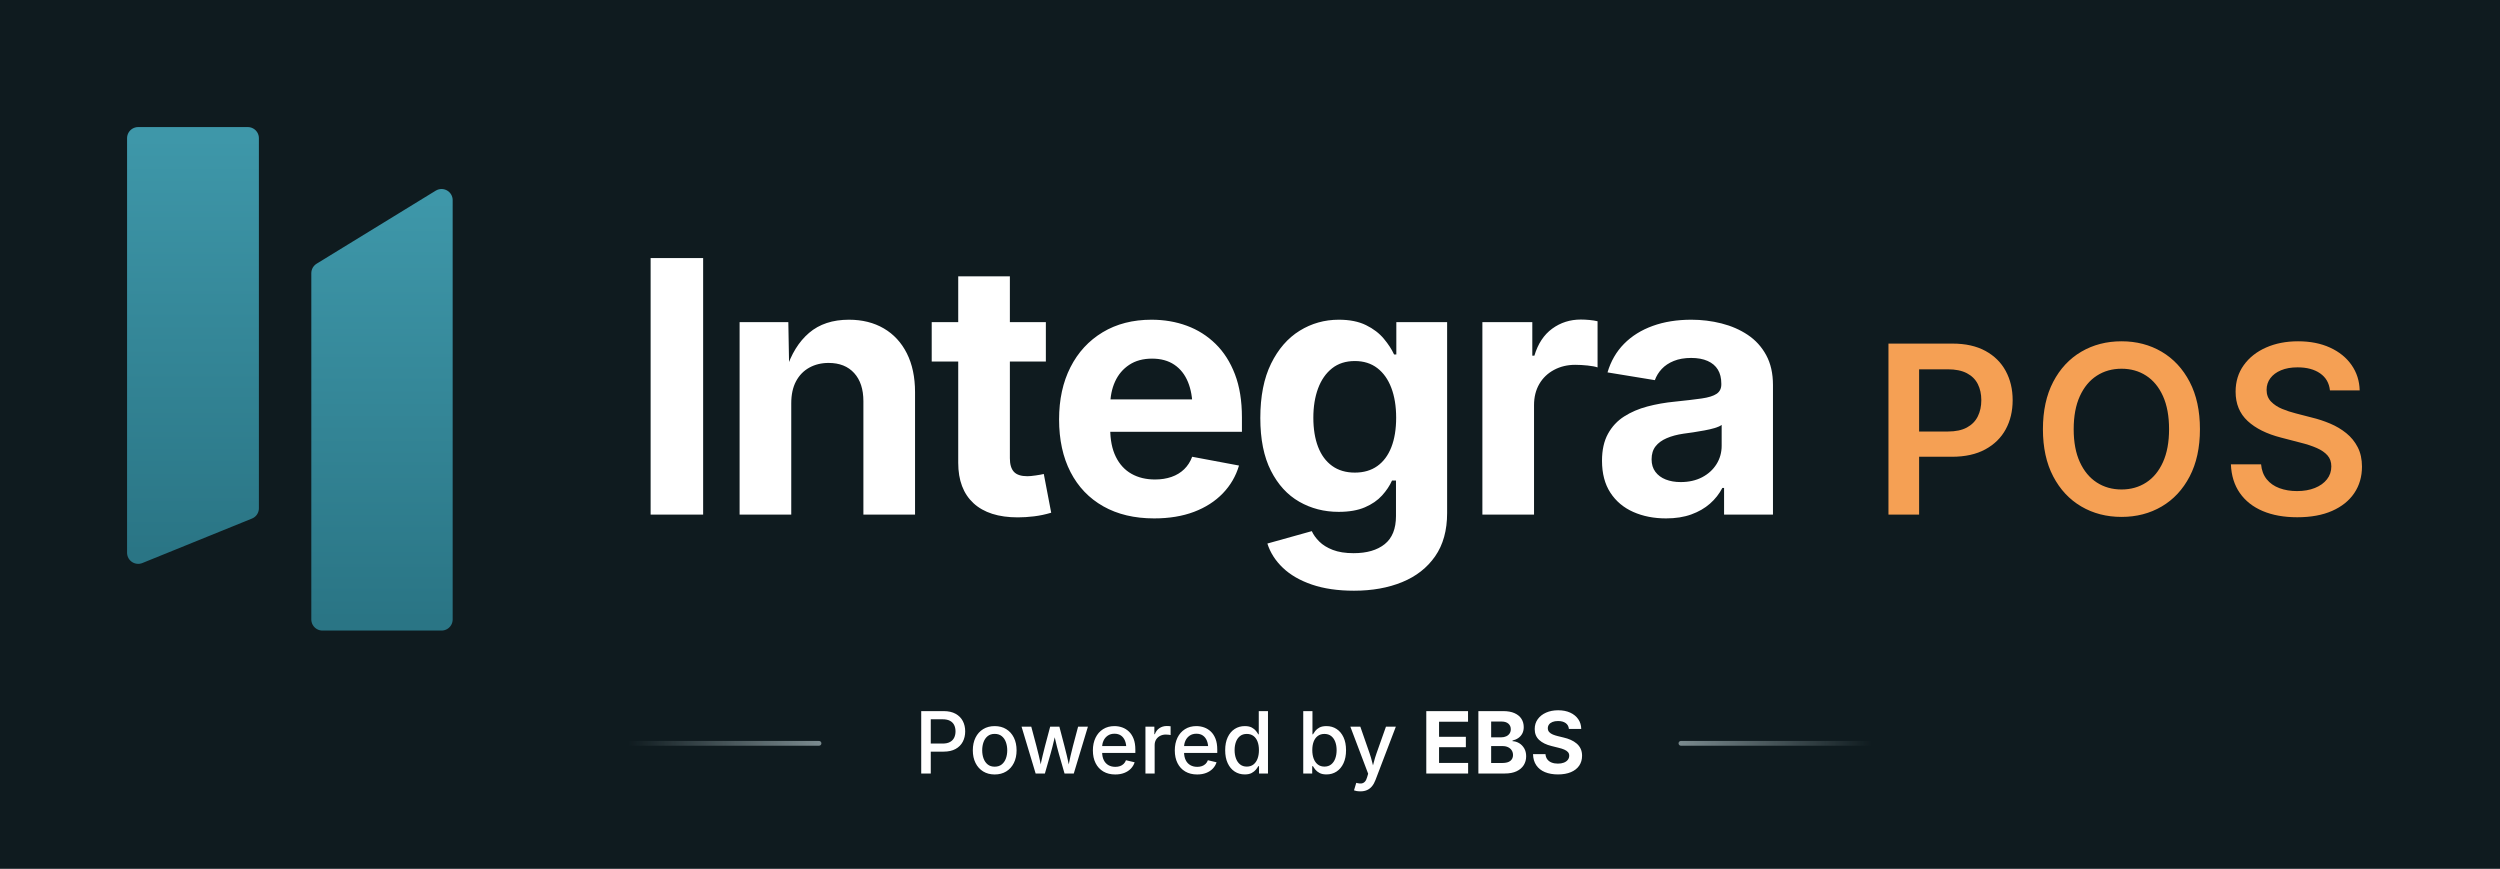
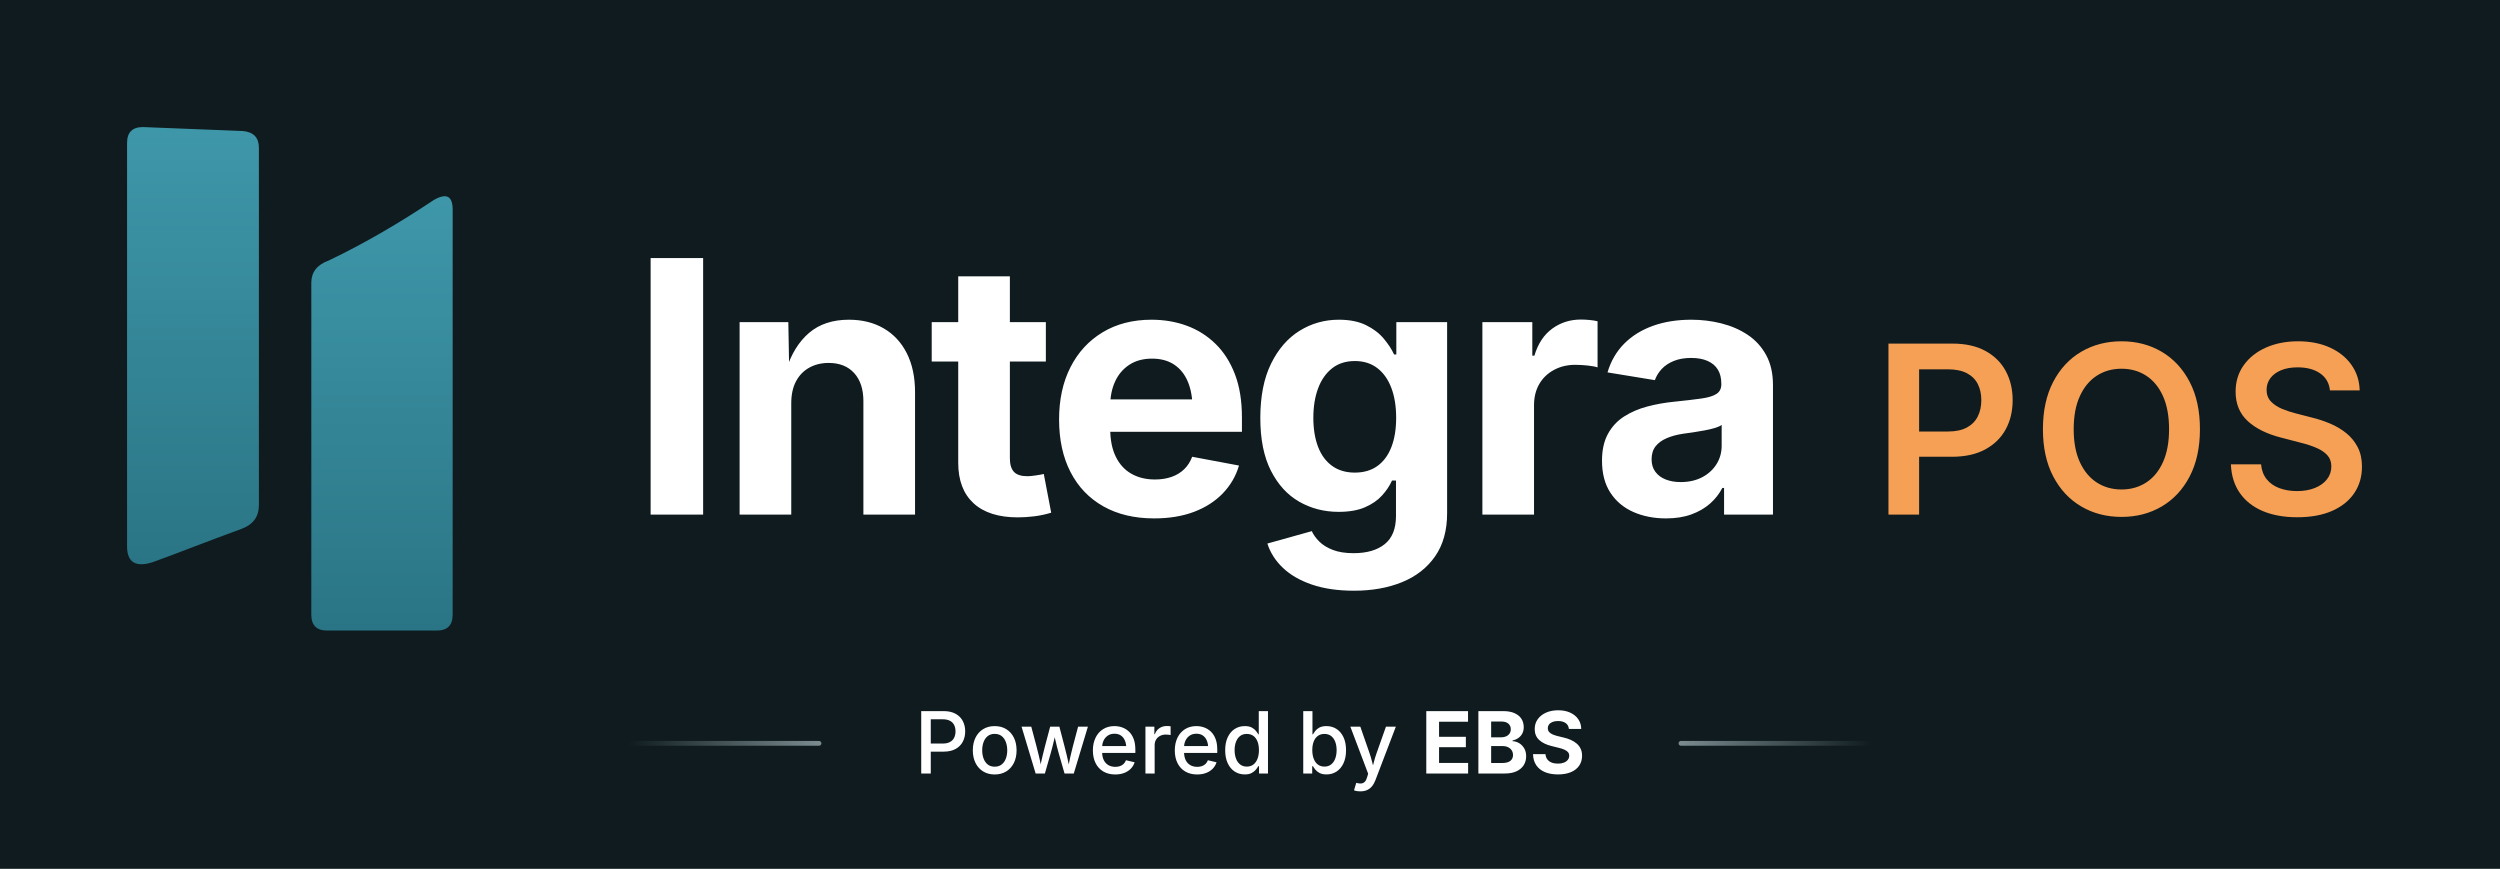
<svg xmlns="http://www.w3.org/2000/svg" viewBox="0 0 1574 547" width="1574" height="547">
  <defs>
    <linearGradient id="ig" x1="0" y1="0" x2="0" y2="1">
      <stop offset="0" stop-color="#3E97A9" />
      <stop offset="1" stop-color="#2A7585" />
    </linearGradient>
    <linearGradient id="lg1" gradientUnits="userSpaceOnUse" x1="395.649" y1="0" x2="515.649" y2="0">
      <stop offset="0" stop-color="#7A8A8E" stop-opacity="0" />
      <stop offset="1" stop-color="#7A8A8E" />
    </linearGradient>
    <linearGradient id="lg2" gradientUnits="userSpaceOnUse" x1="1058.315" y1="0" x2="1178.315" y2="0">
      <stop offset="0" stop-color="#7A8A8E" />
      <stop offset="1" stop-color="#7A8A8E" stop-opacity="0" />
    </linearGradient>
  </defs>
  <rect width="1574" height="547" fill="#0F1B1F" />
-   <polygon points="87,87 156,87 156,320 87,348" fill="url(#ig)" stroke="url(#ig)" stroke-width="14" stroke-linejoin="round" />
-   <polygon points="203,172 278,126 278,390 203,390" fill="url(#ig)" stroke="url(#ig)" stroke-width="14" stroke-linejoin="round" />
+   <path fill="url(#ig)" d="M90,80 L153,82.5 Q163,83.5 163,93 L163,318 Q163,329 152,333 C130,341 110,349 96,354 Q80,359 80,344 L80,90 Q80,80 90,80 Z" />
+   <path fill="url(#ig)" d="M196,178 Q196,168 207,164 C230,153 252,140 273,126 Q285,119 285,132 L285,387 Q285,397 275,397 L206,397 Q196,397 196,387 Z" />
  <path d="M442.695 162.486V324.0H409.634V162.486ZM498.174 253.866V324.0H465.654V202.811H496.331L496.873 233.054H494.922Q499.691 217.878 509.393 209.585Q519.095 201.293 534.487 201.293Q547.061 201.293 556.438 206.767Q565.814 212.241 570.963 222.485Q576.112 232.729 576.112 246.929V324.0H543.593V252.565Q543.593 241.292 537.793 234.896Q531.994 228.501 521.696 228.501Q514.867 228.501 509.501 231.482Q504.136 234.463 501.155 240.1Q498.174 245.736 498.174 253.866ZM658.473 202.811V227.634H586.605V202.811ZM603.298 173.977H635.818V288.554Q635.818 294.299 638.365 297.063Q640.913 299.827 646.875 299.827Q648.717 299.827 652.078 299.339Q655.438 298.852 657.172 298.418L661.834 322.808Q656.414 324.434 651.048 325.084Q645.682 325.734 640.804 325.734Q622.593 325.734 612.946 316.846Q603.298 307.957 603.298 291.372ZM726.634 326.385Q708.098 326.385 694.657 318.797Q681.215 311.209 674.007 297.226Q666.798 283.242 666.798 264.056Q666.798 245.303 673.953 231.211Q681.107 217.119 694.223 209.206Q707.339 201.293 725.008 201.293Q736.932 201.293 747.23 205.087Q757.528 208.881 765.332 216.523Q773.137 224.165 777.527 235.655Q781.917 247.146 781.917 262.755V271.86H680.131V251.481H765.983L750.807 256.901Q750.807 247.471 747.934 240.479Q745.062 233.487 739.371 229.639Q733.68 225.791 725.333 225.791Q716.878 225.791 710.971 229.693Q705.063 233.596 702.028 240.262Q698.993 246.929 698.993 255.492V269.909Q698.993 280.424 702.516 287.578Q706.038 294.732 712.38 298.31Q718.721 301.887 727.176 301.887Q732.921 301.887 737.582 300.261Q742.244 298.635 745.55 295.437Q748.856 292.239 750.59 287.578L780.075 293.106Q777.148 303.079 769.885 310.613Q762.622 318.146 751.728 322.266Q740.834 326.385 726.634 326.385ZM852.463 371.912Q837.287 371.912 826.014 368.064Q814.74 364.216 807.695 357.495Q800.649 350.774 797.939 342.211L825.905 334.406Q827.423 337.767 830.621 340.964Q833.819 344.162 839.13 346.222Q844.442 348.281 852.246 348.281Q864.712 348.281 871.812 342.59Q878.912 336.899 878.912 324.867V302.537H876.419Q874.251 307.415 870.132 311.968Q866.013 316.521 859.346 319.393Q852.68 322.266 842.816 322.266Q829.157 322.266 817.992 315.87Q806.827 309.475 800.161 296.358Q793.494 283.242 793.494 263.188Q793.494 242.701 800.269 228.935Q807.044 215.168 818.263 208.23Q829.483 201.293 842.924 201.293Q853.113 201.293 860.051 204.708Q866.988 208.122 871.27 213.271Q875.552 218.42 877.72 223.189H879.129V202.811H911.107V323.024Q911.107 339.393 903.573 350.232Q896.039 361.072 882.815 366.492Q869.59 371.912 852.463 371.912ZM853.005 297.551Q861.352 297.551 867.151 293.432Q872.95 289.312 875.986 281.562Q879.021 273.812 879.021 262.972Q879.021 252.24 875.986 244.219Q872.95 236.197 867.151 231.753Q861.352 227.309 853.005 227.309Q844.442 227.309 838.642 231.916Q832.843 236.522 829.862 244.544Q826.881 252.565 826.881 262.972Q826.881 273.595 829.862 281.345Q832.843 289.096 838.696 293.323Q844.55 297.551 853.005 297.551ZM933.307 324.0V202.811H964.742V223.948H966.043Q969.403 212.675 977.262 206.93Q985.121 201.185 995.311 201.185Q997.804 201.185 1000.73 201.456Q1003.657 201.727 1005.825 202.269V231.319Q1003.657 230.561 999.538 230.127Q995.419 229.693 991.733 229.693Q984.362 229.693 978.4 232.891Q972.438 236.089 969.132 241.78Q965.826 247.471 965.826 255.059V324.0ZM1048.946 326.385Q1037.456 326.385 1028.296 322.32Q1019.137 318.255 1013.879 310.179Q1008.622 302.104 1008.622 290.071Q1008.622 279.99 1012.362 273.161Q1016.101 266.332 1022.551 262.213Q1029.001 258.094 1037.185 255.926Q1045.369 253.758 1054.366 252.891Q1064.881 251.807 1071.33 250.885Q1077.78 249.964 1080.761 247.958Q1083.742 245.953 1083.742 242.051V241.509Q1083.742 236.306 1081.574 232.729Q1079.406 229.151 1075.124 227.254Q1070.843 225.357 1064.772 225.357Q1058.485 225.357 1053.824 227.254Q1049.163 229.151 1046.236 232.295Q1043.309 235.438 1041.9 239.341L1012.091 234.463Q1015.234 223.84 1022.497 216.469Q1029.76 209.098 1040.545 205.195Q1051.331 201.293 1064.881 201.293Q1074.637 201.293 1083.85 203.624Q1093.064 205.954 1100.381 210.832Q1107.698 215.71 1111.98 223.569Q1116.262 231.428 1116.262 242.376V324.0H1085.476V307.198H1084.392Q1081.466 312.835 1076.588 317.117Q1071.71 321.398 1064.826 323.892Q1057.943 326.385 1048.946 326.385ZM1058.16 303.513Q1065.856 303.513 1071.656 300.478Q1077.455 297.442 1080.707 292.239Q1083.959 287.036 1083.959 280.641V267.524Q1082.55 268.608 1079.623 269.476Q1076.696 270.343 1073.119 270.993Q1069.542 271.644 1066.073 272.186Q1062.604 272.728 1059.894 273.053Q1053.932 273.92 1049.38 275.871Q1044.827 277.822 1042.334 281.02Q1039.841 284.218 1039.841 289.204Q1039.841 293.865 1042.225 297.063Q1044.61 300.261 1048.729 301.887Q1052.848 303.513 1058.16 303.513Z" fill="#FFFFFF" />
  <path d="M1188.976 324.0V216.324H1229.228Q1241.586 216.324 1250.041 220.949Q1258.496 225.574 1262.832 233.632Q1267.168 241.689 1267.168 251.951Q1267.168 262.285 1262.796 270.307Q1258.424 278.328 1249.896 282.953Q1241.369 287.578 1228.939 287.578H1202.273V271.68H1226.41Q1233.709 271.68 1238.37 269.15Q1243.031 266.621 1245.235 262.141Q1247.439 257.66 1247.439 251.951Q1247.439 246.242 1245.235 241.834Q1243.031 237.426 1238.334 234.969Q1233.637 232.512 1226.265 232.512H1208.271V324.0ZM1335.725 325.445Q1321.561 325.445 1310.359 318.869Q1299.158 312.293 1292.691 299.936Q1286.223 287.578 1286.223 270.234Q1286.223 252.818 1292.691 240.425Q1299.158 228.031 1310.359 221.455Q1321.561 214.879 1335.725 214.879Q1349.817 214.879 1360.982 221.455Q1372.147 228.031 1378.614 240.425Q1385.082 252.818 1385.082 270.234Q1385.082 287.578 1378.614 299.972Q1372.147 312.365 1360.982 318.905Q1349.817 325.445 1335.725 325.445ZM1335.725 308.174Q1344.469 308.174 1351.226 303.802Q1357.983 299.43 1361.813 290.938Q1365.643 282.447 1365.643 270.234Q1365.643 257.877 1361.813 249.386Q1357.983 240.895 1351.226 236.522Q1344.469 232.15 1335.725 232.15Q1326.908 232.15 1320.115 236.559Q1313.322 240.967 1309.456 249.458Q1305.59 257.949 1305.59 270.234Q1305.59 282.447 1309.456 290.902Q1313.322 299.357 1320.115 303.766Q1326.908 308.174 1335.725 308.174ZM1446.34 325.662Q1433.838 325.662 1424.624 321.76Q1415.411 317.857 1410.207 310.414Q1405.004 302.971 1404.571 292.348H1423.577Q1424.082 297.984 1427.118 301.742Q1430.153 305.5 1435.139 307.343Q1440.125 309.186 1446.196 309.186Q1452.555 309.186 1457.433 307.234Q1462.311 305.283 1465.057 301.778Q1467.803 298.273 1467.803 293.648Q1467.803 289.457 1465.382 286.711Q1462.961 283.965 1458.589 282.05Q1454.217 280.135 1448.364 278.689L1436.151 275.51Q1422.637 272.041 1415.085 265.031Q1407.534 258.021 1407.534 246.604Q1407.534 237.064 1412.664 229.91Q1417.795 222.756 1426.684 218.817Q1435.573 214.879 1446.846 214.879Q1458.336 214.879 1467.008 218.854Q1475.68 222.828 1480.558 229.838Q1485.436 236.848 1485.653 245.809H1466.936Q1466.213 238.871 1460.757 235.077Q1455.301 231.283 1446.557 231.283Q1440.487 231.283 1436.115 233.126Q1431.743 234.969 1429.394 238.148Q1427.045 241.328 1427.045 245.447Q1427.045 249.928 1429.828 252.818Q1432.61 255.709 1436.837 257.443Q1441.065 259.178 1445.401 260.262L1455.446 262.863Q1461.444 264.309 1467.081 266.693Q1472.717 269.078 1477.234 272.728Q1481.75 276.377 1484.424 281.58Q1487.098 286.783 1487.098 293.793Q1487.098 303.26 1482.256 310.45Q1477.414 317.641 1468.309 321.651Q1459.204 325.662 1446.34 325.662Z" fill="#F5A054" />
  <path d="M579.999 487.0V447.713H594.079Q598.614 447.713 601.647 449.4Q604.679 451.088 606.182 453.962Q607.685 456.836 607.685 460.475Q607.685 464.113 606.169 467Q604.653 469.888 601.62 471.562Q598.588 473.236 594.027 473.236H584.403V468.147H593.447Q596.347 468.147 598.14 467.146Q599.933 466.144 600.763 464.403Q601.594 462.663 601.594 460.475Q601.594 458.26 600.763 456.533Q599.933 454.806 598.127 453.83Q596.321 452.854 593.394 452.854H586.011V487.0ZM626.247 487.606Q622.108 487.606 619.009 485.708Q615.911 483.81 614.197 480.382Q612.484 476.954 612.484 472.419Q612.484 467.831 614.197 464.39Q615.911 460.949 619.009 459.051Q622.108 457.152 626.247 457.152Q630.413 457.152 633.511 459.051Q636.61 460.949 638.323 464.39Q640.037 467.831 640.037 472.419Q640.037 476.954 638.323 480.382Q636.61 483.81 633.511 485.708Q630.413 487.606 626.247 487.606ZM626.247 482.702Q628.937 482.702 630.69 481.292Q632.444 479.881 633.301 477.547Q634.157 475.214 634.157 472.419Q634.157 469.598 633.301 467.238Q632.444 464.878 630.69 463.467Q628.937 462.057 626.247 462.057Q623.584 462.057 621.844 463.467Q620.104 464.878 619.247 467.225Q618.39 469.571 618.39 472.419Q618.39 475.214 619.247 477.547Q620.104 479.881 621.844 481.292Q623.584 482.702 626.247 482.702ZM652.034 487.0 643.175 457.521H649.292L652.535 469.729Q653.247 472.472 654.065 475.833Q654.882 479.195 655.647 483.414H654.803Q655.568 479.354 656.385 475.979Q657.202 472.604 657.941 469.729L661.184 457.521H666.985L670.175 469.729Q670.913 472.524 671.718 475.899Q672.522 479.274 673.286 483.414H672.416Q673.207 479.327 673.998 475.952Q674.789 472.577 675.528 469.729L678.771 457.521H684.941L676.055 487.0H670.228L666.589 474.317Q666.035 472.393 665.508 470.296Q664.981 468.2 664.48 466.012Q663.979 463.823 663.451 461.661H664.638Q664.137 463.797 663.623 465.999Q663.109 468.2 662.581 470.323Q662.054 472.445 661.5 474.317L657.862 487.0ZM702.158 487.606Q697.808 487.606 694.644 485.734Q691.48 483.862 689.779 480.461Q688.078 477.06 688.078 472.472Q688.078 467.937 689.753 464.482Q691.427 461.028 694.486 459.09Q697.544 457.152 701.657 457.152Q704.189 457.152 706.535 457.983Q708.882 458.813 710.754 460.58Q712.626 462.347 713.72 465.155Q714.815 467.963 714.815 471.971V474.027H691.322V469.703H711.835L709.119 471.127Q709.119 468.411 708.276 466.341Q707.432 464.271 705.784 463.111Q704.136 461.951 701.657 461.951Q699.205 461.951 697.465 463.138Q695.725 464.324 694.815 466.262Q693.905 468.2 693.905 470.494V473.447Q693.905 476.479 694.947 478.576Q695.988 480.672 697.861 481.74Q699.733 482.808 702.211 482.808Q703.846 482.808 705.164 482.346Q706.483 481.885 707.445 480.949Q708.407 480.013 708.908 478.642L714.366 479.934Q713.655 482.201 711.98 483.941Q710.306 485.682 707.814 486.644Q705.322 487.606 702.158 487.606ZM721.169 487.0V457.521H726.785V462.268H727.102Q727.919 459.842 729.949 458.471Q731.98 457.1 734.564 457.1Q735.117 457.1 735.829 457.139Q736.541 457.179 737.016 457.258V462.795Q736.699 462.689 735.803 462.584Q734.906 462.479 733.984 462.479Q731.98 462.479 730.371 463.322Q728.763 464.166 727.866 465.656Q726.97 467.146 726.97 469.097V487.0ZM753.733 487.606Q749.382 487.606 746.218 485.734Q743.054 483.862 741.353 480.461Q739.653 477.06 739.653 472.472Q739.653 467.937 741.327 464.482Q743.001 461.028 746.06 459.09Q749.118 457.152 753.232 457.152Q755.763 457.152 758.11 457.983Q760.456 458.813 762.328 460.58Q764.2 462.347 765.295 465.155Q766.389 467.963 766.389 471.971V474.027H742.896V469.703H763.409L760.694 471.127Q760.694 468.411 759.85 466.341Q759.006 464.271 757.358 463.111Q755.71 461.951 753.232 461.951Q750.78 461.951 749.039 463.138Q747.299 464.324 746.389 466.262Q745.48 468.2 745.48 470.494V473.447Q745.48 476.479 746.521 478.576Q747.563 480.672 749.435 481.74Q751.307 482.808 753.785 482.808Q755.42 482.808 756.738 482.346Q758.057 481.885 759.019 480.949Q759.982 480.013 760.483 478.642L765.941 479.934Q765.229 482.201 763.554 483.941Q761.88 485.682 759.388 486.644Q756.897 487.606 753.733 487.606ZM783.712 487.58Q780.126 487.58 777.331 485.748Q774.536 483.915 772.954 480.5Q771.372 477.086 771.372 472.34Q771.372 467.541 772.981 464.14Q774.589 460.738 777.384 458.945Q780.179 457.152 783.712 457.152Q786.454 457.152 788.129 458.062Q789.803 458.972 790.752 460.185Q791.701 461.397 792.202 462.32H792.519V447.713H798.32V487.0H792.677V482.386H792.202Q791.701 483.335 790.726 484.548Q789.75 485.761 788.063 486.67Q786.375 487.58 783.712 487.58ZM784.978 482.649Q787.456 482.649 789.157 481.331Q790.858 480.013 791.741 477.679Q792.624 475.346 792.624 472.287Q792.624 469.202 791.754 466.921Q790.884 464.641 789.183 463.362Q787.483 462.083 784.978 462.083Q782.42 462.083 780.719 463.428Q779.019 464.772 778.162 467.08Q777.305 469.387 777.305 472.287Q777.305 475.214 778.175 477.561Q779.045 479.907 780.759 481.278Q782.473 482.649 784.978 482.649ZM835.155 487.58Q832.491 487.58 830.791 486.67Q829.09 485.761 828.128 484.548Q827.165 483.335 826.638 482.386H826.163V487.0H820.521V447.713H826.322V462.32H826.638Q827.165 461.397 828.101 460.185Q829.037 458.972 830.712 458.062Q832.386 457.152 835.155 457.152Q838.688 457.152 841.469 458.945Q844.251 460.738 845.86 464.14Q847.468 467.541 847.468 472.34Q847.468 477.086 845.886 480.5Q844.304 483.915 841.522 485.748Q838.74 487.58 835.155 487.58ZM833.863 482.649Q836.394 482.649 838.108 481.278Q839.822 479.907 840.678 477.561Q841.535 475.214 841.535 472.287Q841.535 469.387 840.678 467.08Q839.822 464.772 838.121 463.428Q836.42 462.083 833.863 462.083Q831.384 462.083 829.67 463.362Q827.956 464.641 827.086 466.921Q826.216 469.202 826.216 472.287Q826.216 475.346 827.099 477.679Q827.983 480.013 829.697 481.331Q831.41 482.649 833.863 482.649ZM852.478 497.6 853.902 492.88 854.561 493.038Q856.064 493.434 857.263 493.249Q858.463 493.064 859.346 492.128Q860.23 491.192 860.757 489.294L861.39 487.132L850.184 457.521H856.459L862.286 474.265Q863.262 477.06 863.908 479.828Q864.554 482.597 865.319 485.339H863.526Q864.29 482.597 864.989 479.815Q865.688 477.033 866.663 474.265L872.596 457.521H878.819L866.004 491.087Q865.108 493.46 863.802 495.042Q862.497 496.624 860.704 497.428Q858.911 498.232 856.538 498.232Q855.167 498.232 854.086 498.035Q853.005 497.837 852.478 497.6Z" fill="#FFFFFF" />
  <path d="M897.988 487.0V447.713H924.276V454.384H906.03V463.876H922.905V470.441H906.03V480.329H924.328V487.0ZM930.788 487.0V447.713H946.371Q950.696 447.713 953.583 449.018Q956.47 450.323 957.907 452.591Q959.344 454.858 959.344 457.812Q959.344 460.132 958.421 461.859Q957.498 463.586 955.903 464.68Q954.308 465.774 952.278 466.249V466.645Q954.492 466.724 956.457 467.897Q958.421 469.07 959.647 471.167Q960.873 473.263 960.873 476.163Q960.873 479.274 959.344 481.727Q957.815 484.179 954.822 485.589Q951.829 487.0 947.373 487.0ZM938.83 480.382H945.791Q949.324 480.382 950.959 479.011Q952.594 477.64 952.594 475.398Q952.594 473.737 951.79 472.458Q950.986 471.18 949.509 470.455Q948.032 469.729 946.002 469.729H938.83ZM938.83 464.219H945.185Q946.899 464.219 948.27 463.599Q949.641 462.979 950.419 461.833Q951.197 460.686 951.197 459.104Q951.197 456.968 949.68 455.623Q948.164 454.278 945.343 454.278H938.83ZM980.912 487.58Q976.193 487.58 972.699 486.13Q969.205 484.68 967.254 481.832Q965.303 478.984 965.197 474.818H973.029Q973.187 476.796 974.215 478.127Q975.243 479.459 976.957 480.118Q978.671 480.777 980.833 480.777Q982.995 480.777 984.591 480.158Q986.186 479.538 987.082 478.404Q987.979 477.271 987.979 475.768Q987.979 474.423 987.175 473.513Q986.37 472.604 984.867 471.944Q983.364 471.285 981.202 470.784L976.878 469.703Q971.895 468.49 969.073 465.893Q966.252 463.296 966.252 459.024Q966.252 455.465 968.164 452.802Q970.075 450.139 973.411 448.662Q976.746 447.186 981.018 447.186Q985.368 447.186 988.612 448.675Q991.855 450.165 993.674 452.815Q995.493 455.465 995.546 458.919H987.768Q987.557 456.546 985.751 455.254Q983.945 453.962 980.939 453.962Q978.908 453.962 977.458 454.542Q976.008 455.122 975.257 456.15Q974.505 457.179 974.505 458.497Q974.505 459.947 975.375 460.91Q976.245 461.872 977.696 462.465Q979.146 463.059 980.78 463.454L984.34 464.324Q986.819 464.878 988.954 465.827Q991.09 466.776 992.698 468.161Q994.307 469.545 995.19 471.443Q996.073 473.342 996.073 475.82Q996.073 479.38 994.28 482.03Q992.488 484.68 989.086 486.13Q985.685 487.58 980.912 487.58Z" fill="#FFFFFF" />
  <line x1="395.649" y1="468" x2="515.649" y2="468" stroke="url(#lg1)" stroke-width="3" stroke-linecap="round" />
  <line x1="1058.315" y1="468" x2="1178.315" y2="468" stroke="url(#lg2)" stroke-width="3" stroke-linecap="round" />
</svg>
